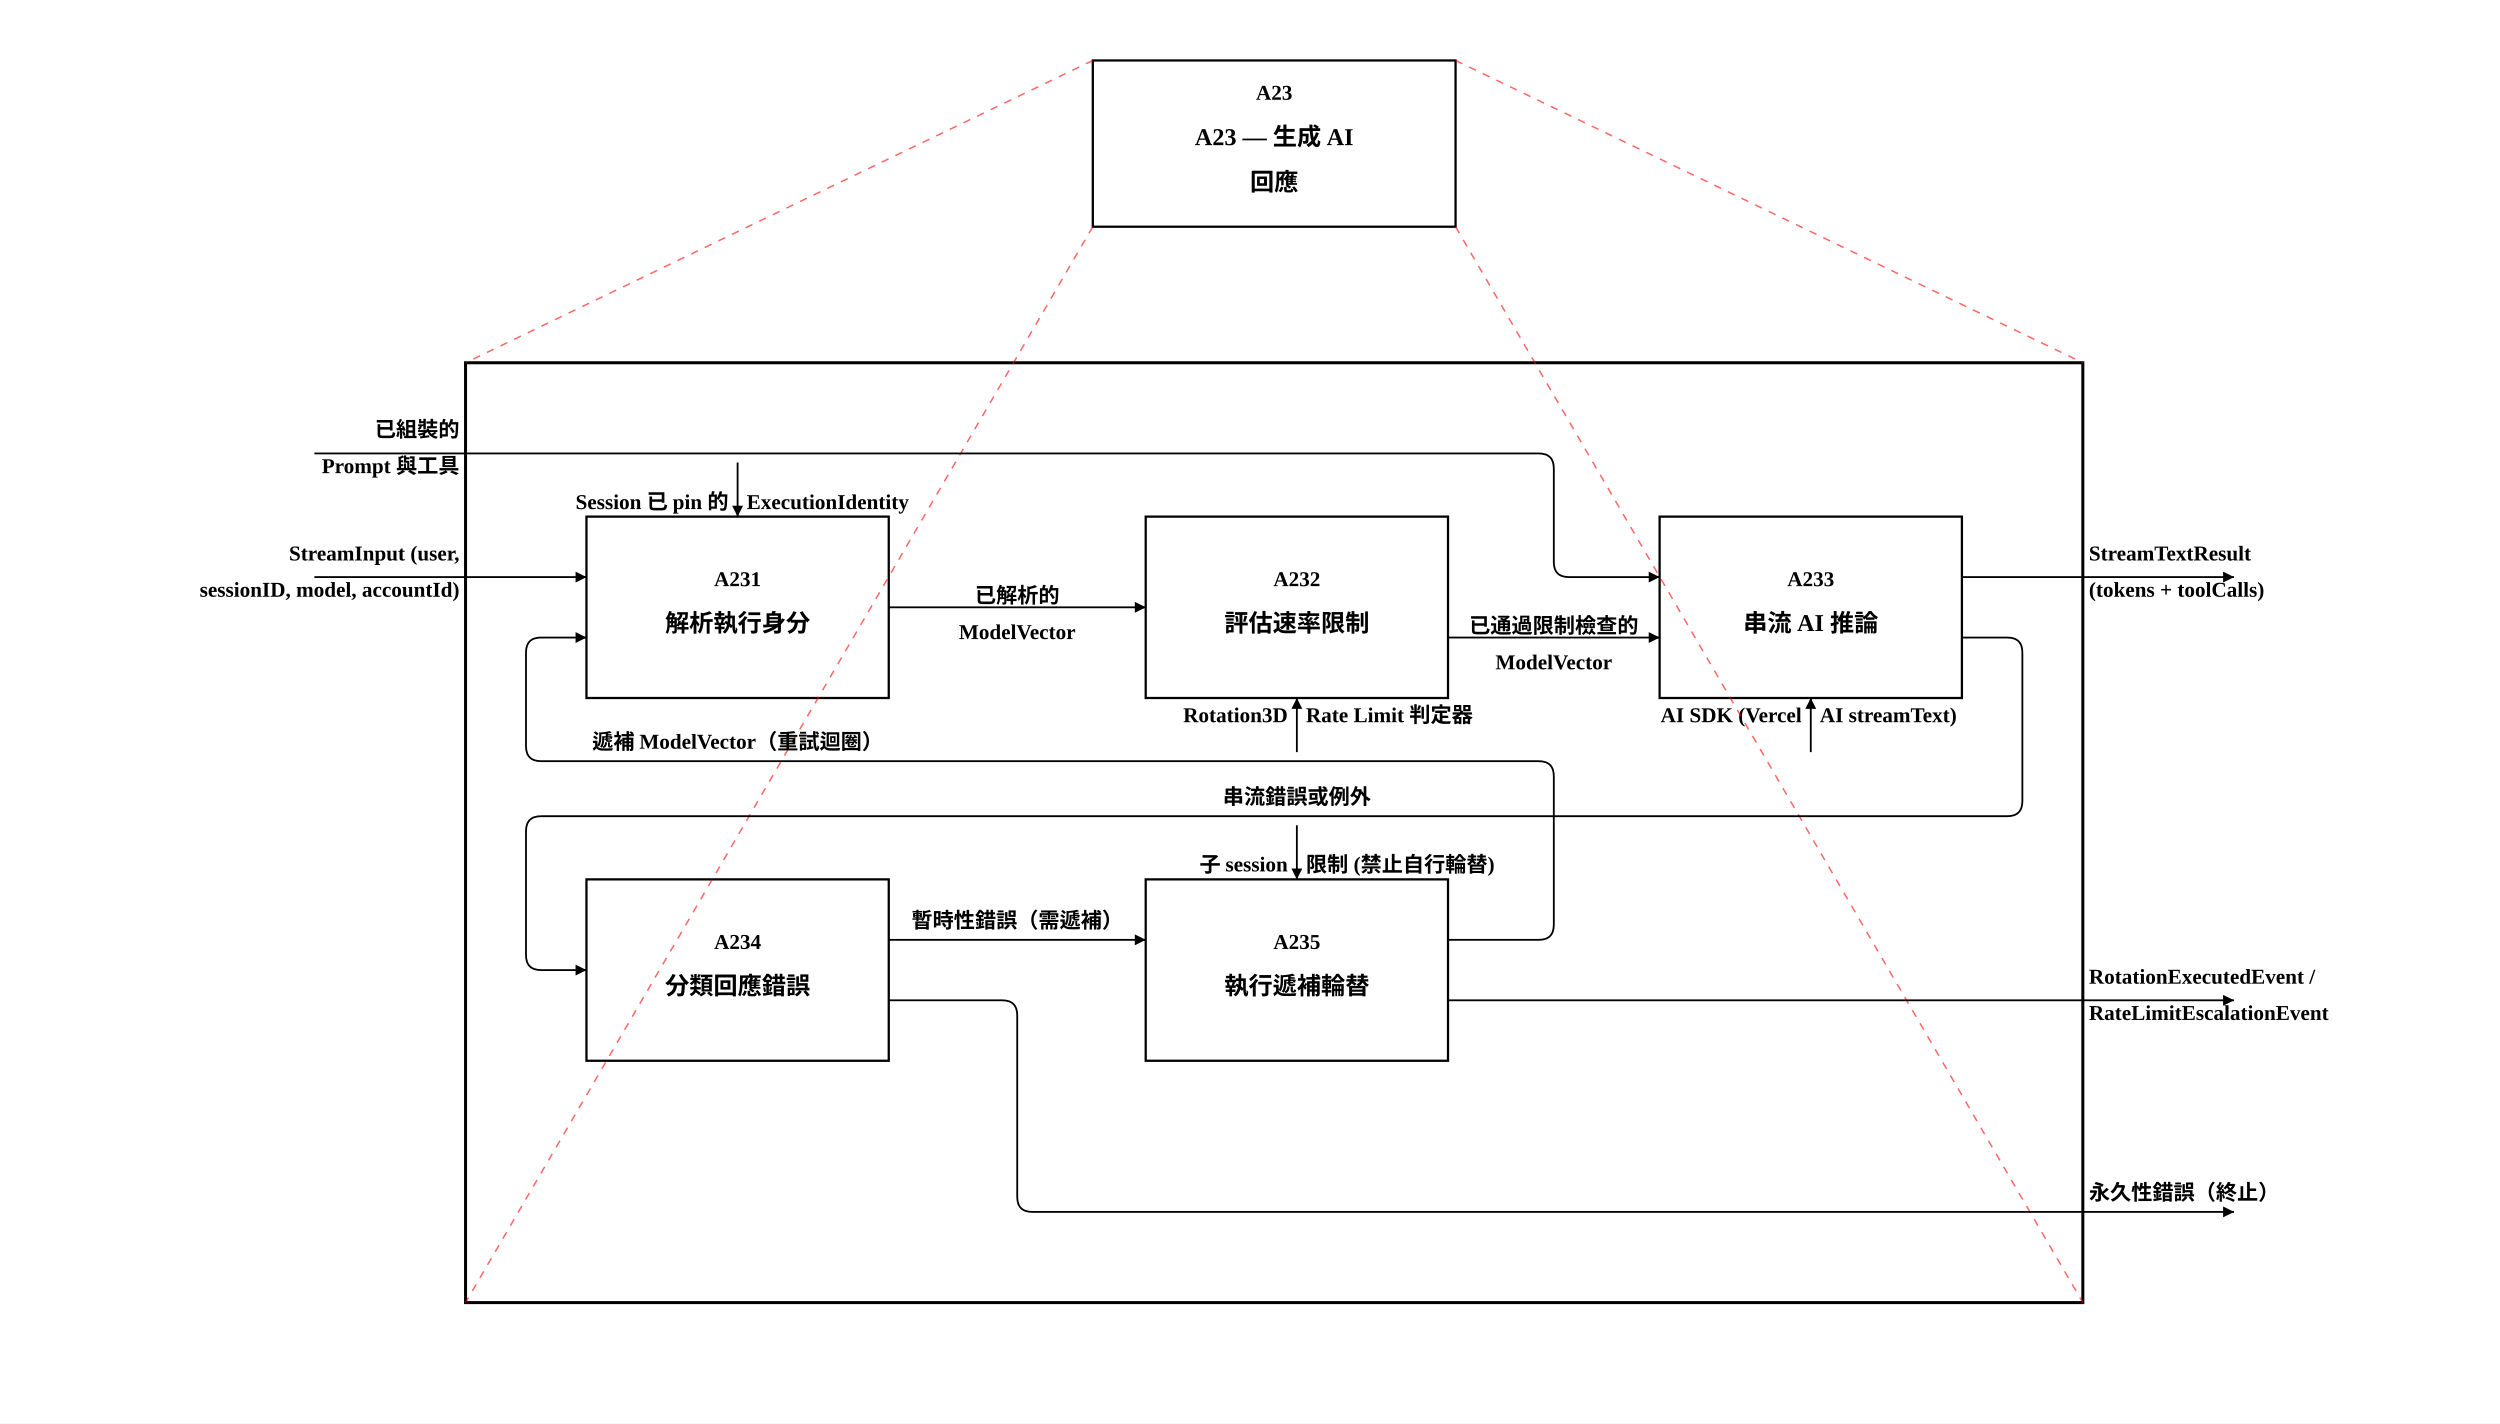
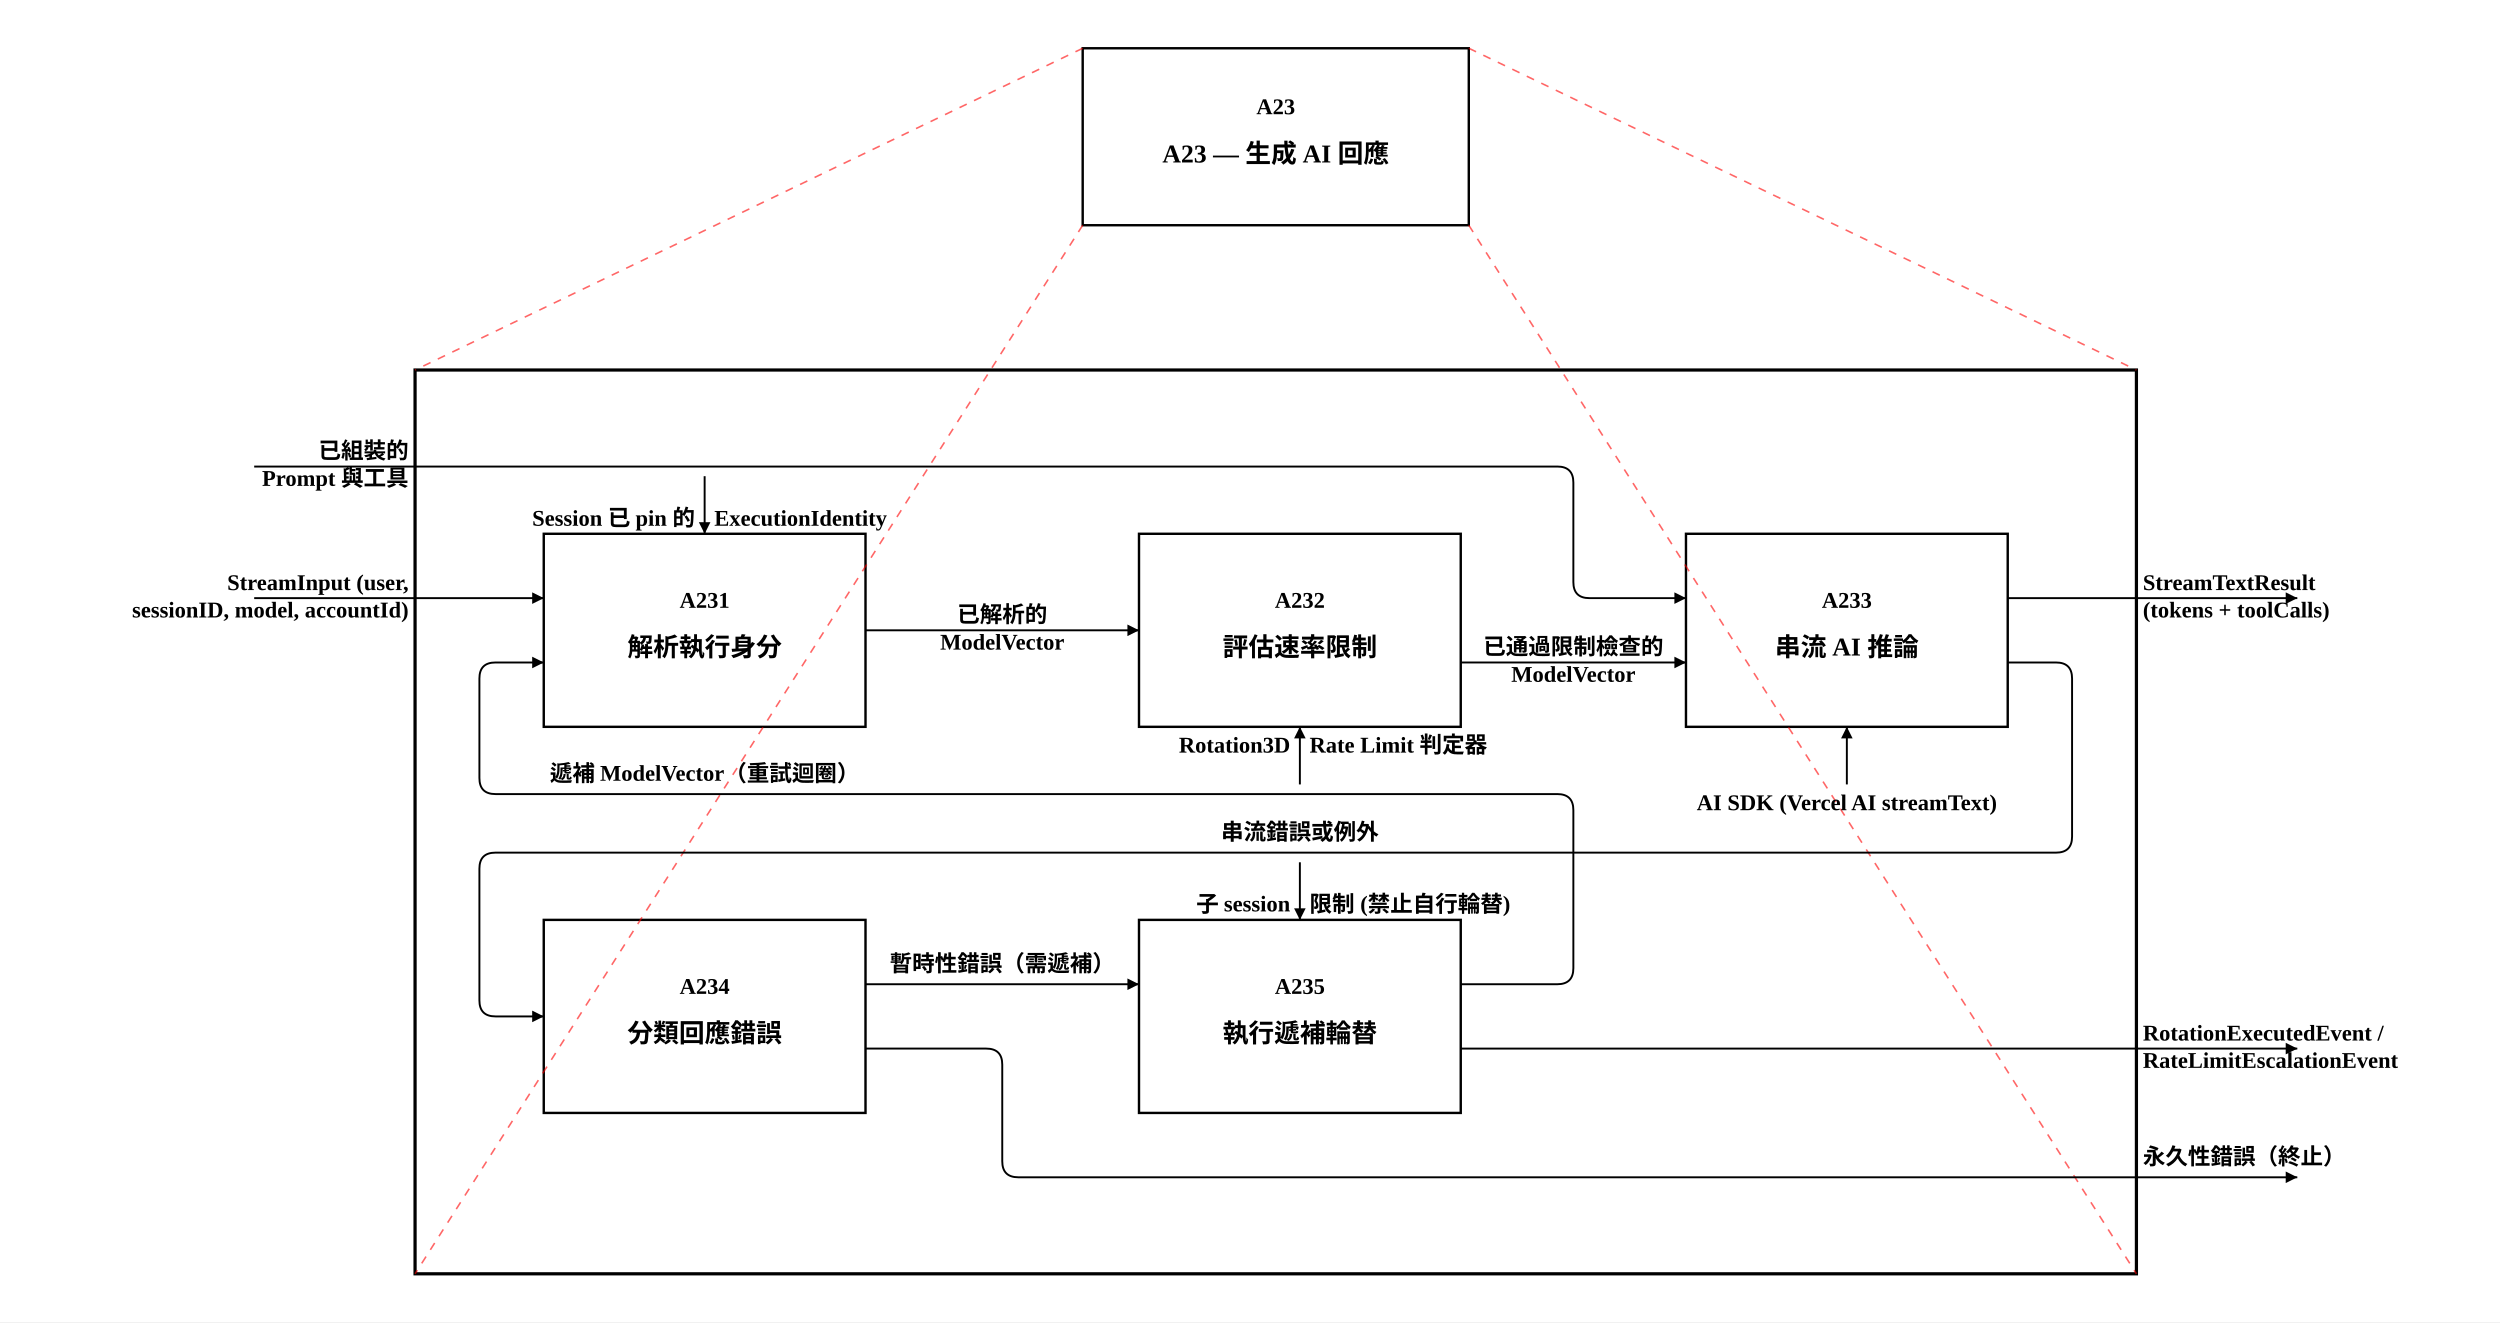
- <svg xmlns="http://www.w3.org/2000/svg" width="1654.0" height="941.8" viewBox="-258.0 -221.8 1654.0 941.8">
+ <svg xmlns="http://www.w3.org/2000/svg" width="1554.0" height="821.8" viewBox="-208.0 -211.8 1554.0 821.8">
  <defs>
    <marker id="arrow" viewBox="0 0 10 10" refX="10" refY="5" markerWidth="6" markerHeight="6" orient="auto-start-reverse">
      <path d="M 0 0 L 10 5 L 0 10 z" fill="black" />
    </marker>
    <marker id="call_arrow" viewBox="0 0 10 10" refX="10" refY="5" markerWidth="8" markerHeight="8" orient="auto-start-reverse">
      <path d="M 0 0 L 10 5 L 0 10 M 0 2 L 6 5 L 0 8" fill="none" stroke="black" stroke-width="1" />
    </marker>
  </defs>
-   <rect x="-258.0" y="-221.8" width="1654.0" height="941.8" fill="white" />
+   <rect x="-208.0" y="-211.8" width="1554.0" height="821.8" fill="white" />
  <rect x="130.0" y="120.0" width="200.0" height="120.0" stroke="black" fill="white" stroke-width="1.5" data-id="A231" />
  <text x="230.0" y="166.0" text-anchor="middle" font-size="14" font-weight="bold" font-family="'Times New Roman', 'BiauKai', 'DFKai-SB', '标楷体', serif" data-id="A231">A231</text>
  <text x="230.0" y="196.0" text-anchor="middle" font-size="16" font-weight="bold" font-family="'Times New Roman', 'BiauKai', 'DFKai-SB', '标楷体', serif" data-id="A231">解析執行身分</text>
  <rect x="500.0" y="120.0" width="200.0" height="120.0" stroke="black" fill="white" stroke-width="1.5" data-id="A232" />
  <text x="600.0" y="166.0" text-anchor="middle" font-size="14" font-weight="bold" font-family="'Times New Roman', 'BiauKai', 'DFKai-SB', '标楷体', serif" data-id="A232">A232</text>
  <text x="600.0" y="196.0" text-anchor="middle" font-size="16" font-weight="bold" font-family="'Times New Roman', 'BiauKai', 'DFKai-SB', '标楷体', serif" data-id="A232">評估速率限制</text>
  <rect x="840.0" y="120.0" width="200.0" height="120.0" stroke="black" fill="white" stroke-width="1.5" data-id="A233" />
  <text x="940.0" y="166.0" text-anchor="middle" font-size="14" font-weight="bold" font-family="'Times New Roman', 'BiauKai', 'DFKai-SB', '标楷体', serif" data-id="A233">A233</text>
  <text x="940.0" y="196.0" text-anchor="middle" font-size="16" font-weight="bold" font-family="'Times New Roman', 'BiauKai', 'DFKai-SB', '标楷体', serif" data-id="A233">串流 AI 推論</text>
  <rect x="130.0" y="360.0" width="200.0" height="120.0" stroke="black" fill="white" stroke-width="1.5" data-id="A234" />
  <text x="230.0" y="406.0" text-anchor="middle" font-size="14" font-weight="bold" font-family="'Times New Roman', 'BiauKai', 'DFKai-SB', '标楷体', serif" data-id="A234">A234</text>
  <text x="230.0" y="436.0" text-anchor="middle" font-size="16" font-weight="bold" font-family="'Times New Roman', 'BiauKai', 'DFKai-SB', '标楷体', serif" data-id="A234">分類回應錯誤</text>
  <rect x="500.0" y="360.0" width="200.0" height="120.0" stroke="black" fill="white" stroke-width="1.5" data-id="A235" />
  <text x="600.0" y="406.0" text-anchor="middle" font-size="14" font-weight="bold" font-family="'Times New Roman', 'BiauKai', 'DFKai-SB', '标楷体', serif" data-id="A235">A235</text>
  <text x="600.0" y="436.0" text-anchor="middle" font-size="16" font-weight="bold" font-family="'Times New Roman', 'BiauKai', 'DFKai-SB', '标楷体', serif" data-id="A235">執行遞補輪替</text>
-   <text x="224.0" y="115.0" font-size="14" font-weight="bold" fill="black" font-family="'Times New Roman', 'BiauKai', 'DFKai-SB', '标楷体', serif" text-anchor="end" data-arrow-id="C1">Session 已 pin 的</text>
-   <text x="236.0" y="115.0" font-size="14" font-weight="bold" fill="black" font-family="'Times New Roman', 'BiauKai', 'DFKai-SB', '标楷体', serif" text-anchor="start" data-arrow-id="C1">ExecutionIdentity</text>
-   <text x="594.0" y="355.0" font-size="14" font-weight="bold" fill="black" font-family="'Times New Roman', 'BiauKai', 'DFKai-SB', '标楷体', serif" text-anchor="end" data-arrow-id="C2">子 session</text>
-   <text x="606.0" y="355.0" font-size="14" font-weight="bold" fill="black" font-family="'Times New Roman', 'BiauKai', 'DFKai-SB', '标楷体', serif" text-anchor="start" data-arrow-id="C2">限制 (禁止自行輪替)</text>
-   <text x="934.0" y="256.0" font-size="14" font-weight="bold" fill="black" font-family="'Times New Roman', 'BiauKai', 'DFKai-SB', '标楷体', serif" text-anchor="end" data-arrow-id="M1">AI SDK (Vercel</text>
-   <text x="946.0" y="256.0" font-size="14" font-weight="bold" fill="black" font-family="'Times New Roman', 'BiauKai', 'DFKai-SB', '标楷体', serif" text-anchor="start" data-arrow-id="M1">AI streamText)</text>
-   <text x="594.0" y="256.0" font-size="14" font-weight="bold" fill="black" font-family="'Times New Roman', 'BiauKai', 'DFKai-SB', '标楷体', serif" text-anchor="end" data-arrow-id="M2">Rotation3D</text>
-   <text x="606.0" y="256.0" font-size="14" font-weight="bold" fill="black" font-family="'Times New Roman', 'BiauKai', 'DFKai-SB', '标楷体', serif" text-anchor="start" data-arrow-id="M2">Rate Limit 判定器</text>
-   <rect x="50.0" y="18.2" width="1070.0" height="621.8" stroke="black" fill="none" stroke-width="2" />
+   <rect x="50.0" y="18.2" width="1070.0" height="561.8" stroke="black" fill="none" stroke-width="2" />
  <rect x="465.0" y="-181.8" width="240.0" height="110.0" stroke="black" fill="white" stroke-width="1.5" data-id="A23" />
-   <text x="585.0" y="-155.8" text-anchor="middle" font-size="14" font-weight="bold" font-family="'Times New Roman', 'BiauKai', 'DFKai-SB', '标楷体', serif" data-id="A23">A23</text>
-   <text x="585.0" y="-125.8" text-anchor="middle" font-size="16" font-weight="bold" font-family="'Times New Roman', 'BiauKai', 'DFKai-SB', '标楷体', serif" data-id="A23">A23 — 生成 AI</text>
-   <text x="585.0" y="-95.8" text-anchor="middle" font-size="16" font-weight="bold" font-family="'Times New Roman', 'BiauKai', 'DFKai-SB', '标楷体', serif" data-id="A23">回應</text>
+   <text x="585.0" y="-140.8" text-anchor="middle" font-size="14" font-weight="bold" font-family="'Times New Roman', 'BiauKai', 'DFKai-SB', '标楷体', serif" data-id="A23">A23</text>
+   <text x="585.0" y="-110.8" text-anchor="middle" font-size="16" font-weight="bold" font-family="'Times New Roman', 'BiauKai', 'DFKai-SB', '标楷体', serif" data-id="A23">A23 — 生成 AI 回應</text>
  <line x1="465.0" y1="-181.8" x2="50.0" y2="18.2" stroke="red" stroke-dasharray="5,5" stroke-width="1.0" opacity="0.6" />
  <line x1="705.0" y1="-181.8" x2="1120.0" y2="18.2" stroke="red" stroke-dasharray="5,5" stroke-width="1.0" opacity="0.6" />
-   <line x1="465.0" y1="-71.8" x2="50.0" y2="640.0" stroke="red" stroke-dasharray="5,5" stroke-width="1.0" opacity="0.6" />
-   <line x1="705.0" y1="-71.8" x2="1120.0" y2="640.0" stroke="red" stroke-dasharray="5,5" stroke-width="1.0" opacity="0.6" />
+   <line x1="465.0" y1="-71.8" x2="50.0" y2="580.0" stroke="red" stroke-dasharray="5,5" stroke-width="1.0" opacity="0.6" />
+   <line x1="705.0" y1="-71.8" x2="1120.0" y2="580.0" stroke="red" stroke-dasharray="5,5" stroke-width="1.0" opacity="0.6" />
  <path d="M 330.0 180.0 L 500.0 180.0" stroke="black" stroke-width="1.2" data-arrow-id="F1" data-waypoints="330.0,180.0 500.0,180.0" marker-end="url(#arrow)" fill="none" />
  <path d="M 700.0 200.0 L 840.0 200.0" stroke="black" stroke-width="1.2" data-arrow-id="F2" data-waypoints="700.0,200.0 840.0,200.0" marker-end="url(#arrow)" fill="none" />
  <path d="M 330.0 400.0 L 500.0 400.0" stroke="black" stroke-width="1.2" data-arrow-id="F4" data-waypoints="330.0,400.0 500.0,400.0" marker-end="url(#arrow)" fill="none" />
  <path d="M 1040.0 200.0 L 1070.0 200.0 Q 1080.0 200.0 1080.0 210.0 L 1080.0 308.2 Q 1080.0 318.2 1070.0 318.2 L 100.0 318.2 Q 90.0 318.2 90.0 328.2 L 90.0 410.0 Q 90.0 420.0 100.0 420.0 L 130.0 420.0" stroke="black" stroke-width="1.2" data-arrow-id="F3" data-waypoints="1040.0,200.0 1080.0,200.0 1080.0,318.2 90.0,318.2 90.0,420.0 130.0,420.0" marker-end="url(#arrow)" fill="none" />
  <path d="M 700.0 400.0 L 760.0 400.0 Q 770.0 400.0 770.0 390.0 L 770.0 291.8 Q 770.0 281.8 760.0 281.8 L 100.0 281.8 Q 90.0 281.8 90.0 271.8 L 90.0 210.0 Q 90.0 200.0 100.0 200.0 L 130.0 200.0" stroke="black" stroke-width="1.2" data-arrow-id="F5" data-waypoints="700.0,400.0 770.0,400.0 770.0,281.8 90.0,281.8 90.0,200.0 130.0,200.0" marker-end="url(#arrow)" fill="none" />
  <path d="M -50.0 160.0 L 130.0 160.0" stroke="black" stroke-width="1.2" data-arrow-id="I1" data-waypoints="-50.0,160.0 130.0,160.0" marker-end="url(#arrow)" fill="none" />
  <path d="M -50.0 78.2 L 760.0 78.2 Q 770.0 78.2 770.0 88.2 L 770.0 150.0 Q 770.0 160.0 780.0 160.0 L 840.0 160.0" stroke="black" stroke-width="1.2" data-arrow-id="I2" data-waypoints="-50.0,78.2 770.0,78.2 770.0,160.0 840.0,160.0" marker-end="url(#arrow)" fill="none" />
  <path d="M 230.0 84.2 L 230.0 120.0" stroke="black" stroke-width="1.2" data-arrow-id="C1" data-waypoints="230.0,84.2 230.0,120.0" marker-end="url(#arrow)" fill="none" />
  <path d="M 600.0 324.2 L 600.0 360.0" stroke="black" stroke-width="1.2" data-arrow-id="C2" data-waypoints="600.0,324.2 600.0,360.0" marker-end="url(#arrow)" fill="none" />
  <path d="M 940.0 275.8 L 940.0 240.0" stroke="black" stroke-width="1.2" data-arrow-id="M1" data-waypoints="940.0,275.8 940.0,240.0" marker-end="url(#arrow)" fill="none" />
  <path d="M 600.0 275.8 L 600.0 240.0" stroke="black" stroke-width="1.2" data-arrow-id="M2" data-waypoints="600.0,275.8 600.0,240.0" marker-end="url(#arrow)" fill="none" />
  <path d="M 1040.0 160.0 L 1220.0 160.0" stroke="black" stroke-width="1.2" data-arrow-id="O1" data-waypoints="1040.0,160.0 1220.0,160.0" marker-end="url(#arrow)" fill="none" />
-   <path d="M 330.0 440.0 L 405.0 440.0 Q 415.0 440.0 415.0 450.0 L 415.0 570.0 Q 415.0 580.0 425.0 580.0 L 1220.0 580.0" stroke="black" stroke-width="1.2" data-arrow-id="O2" data-waypoints="330.0,440.0 415.0,440.0 415.0,580.0 1220.0,580.0" marker-end="url(#arrow)" fill="none" />
+   <path d="M 330.0 440.0 L 405.0 440.0 Q 415.0 440.0 415.0 450.0 L 415.0 510.0 Q 415.0 520.0 425.0 520.0 L 1220.0 520.0" stroke="black" stroke-width="1.2" data-arrow-id="O2" data-waypoints="330.0,440.0 415.0,440.0 415.0,520.0 1220.0,520.0" marker-end="url(#arrow)" fill="none" />
  <path d="M 700.0 440.0 L 1220.0 440.0" stroke="black" stroke-width="1.2" data-arrow-id="O3" data-waypoints="700.0,440.0 1220.0,440.0" marker-end="url(#arrow)" fill="none" />
-   <text x="415.0" y="177.0" font-size="14" font-weight="bold" fill="black" text-anchor="middle" font-family="'Times New Roman', 'BiauKai', 'DFKai-SB', '标楷体', serif" data-arrow-id="F1">已解析的</text>
-   <text x="415.0" y="201.0" font-size="14" font-weight="bold" fill="black" text-anchor="middle" font-family="'Times New Roman', 'BiauKai', 'DFKai-SB', '标楷体', serif" data-arrow-id="F1">ModelVector</text>
-   <text x="770.0" y="197.0" font-size="14" font-weight="bold" fill="black" text-anchor="middle" font-family="'Times New Roman', 'BiauKai', 'DFKai-SB', '标楷体', serif" data-arrow-id="F2">已通過限制檢查的</text>
-   <text x="770.0" y="221.0" font-size="14" font-weight="bold" fill="black" text-anchor="middle" font-family="'Times New Roman', 'BiauKai', 'DFKai-SB', '标楷体', serif" data-arrow-id="F2">ModelVector</text>
+   <text x="224.0" y="115.0" font-size="14" text-anchor="end" font-weight="bold" fill="black" font-family="'Times New Roman', 'BiauKai', 'DFKai-SB', '标楷体', serif" data-arrow-id="C1">Session 已 pin 的</text>
+   <text x="236.0" y="115.0" font-size="14" text-anchor="start" font-weight="bold" fill="black" font-family="'Times New Roman', 'BiauKai', 'DFKai-SB', '标楷体', serif" data-arrow-id="C1">ExecutionIdentity</text>
+   <text x="594.0" y="355.0" font-size="14" text-anchor="end" font-weight="bold" fill="black" font-family="'Times New Roman', 'BiauKai', 'DFKai-SB', '标楷体', serif" data-arrow-id="C2">子 session</text>
+   <text x="606.0" y="355.0" font-size="14" text-anchor="start" font-weight="bold" fill="black" font-family="'Times New Roman', 'BiauKai', 'DFKai-SB', '标楷体', serif" data-arrow-id="C2">限制 (禁止自行輪替)</text>
+   <text x="940.0" y="291.8" font-size="14" text-anchor="middle" font-weight="bold" fill="black" font-family="'Times New Roman', 'BiauKai', 'DFKai-SB', '标楷体', serif" data-arrow-id="M1">AI SDK (Vercel AI streamText)</text>
+   <text x="594.0" y="256.0" font-size="14" text-anchor="end" font-weight="bold" fill="black" font-family="'Times New Roman', 'BiauKai', 'DFKai-SB', '标楷体', serif" data-arrow-id="M2">Rotation3D</text>
+   <text x="606.0" y="256.0" font-size="14" text-anchor="start" font-weight="bold" fill="black" font-family="'Times New Roman', 'BiauKai', 'DFKai-SB', '标楷体', serif" data-arrow-id="M2">Rate Limit 判定器</text>
+   <text x="415.0" y="175.0" font-size="14" font-weight="bold" fill="black" text-anchor="middle" font-family="'Times New Roman', 'BiauKai', 'DFKai-SB', '标楷体', serif" data-arrow-id="F1">已解析的</text>
+   <text x="415.0" y="192.0" font-size="14" font-weight="bold" fill="black" text-anchor="middle" font-family="'Times New Roman', 'BiauKai', 'DFKai-SB', '标楷体', serif" data-arrow-id="F1">ModelVector</text>
+   <text x="770.0" y="195.0" font-size="14" font-weight="bold" fill="black" text-anchor="middle" font-family="'Times New Roman', 'BiauKai', 'DFKai-SB', '标楷体', serif" data-arrow-id="F2">已通過限制檢查的</text>
+   <text x="770.0" y="212.0" font-size="14" font-weight="bold" fill="black" text-anchor="middle" font-family="'Times New Roman', 'BiauKai', 'DFKai-SB', '标楷体', serif" data-arrow-id="F2">ModelVector</text>
  <text x="415.0" y="392.0" font-size="14" font-weight="bold" fill="black" text-anchor="middle" font-family="'Times New Roman', 'BiauKai', 'DFKai-SB', '标楷体', serif" data-arrow-id="F4">暫時性錯誤（需遞補）</text>
  <text x="600.0" y="310.2" font-size="14" font-weight="bold" fill="black" text-anchor="middle" font-family="'Times New Roman', 'BiauKai', 'DFKai-SB', '标楷体', serif" data-arrow-id="F3">串流錯誤或例外</text>
  <text x="230.0" y="273.8" font-size="14" font-weight="bold" fill="black" text-anchor="middle" font-family="'Times New Roman', 'BiauKai', 'DFKai-SB', '标楷体', serif" data-arrow-id="F5">遞補 ModelVector（重試迴圈）</text>
-   <text x="46.0" y="149.0" font-size="14" font-weight="bold" fill="black" text-anchor="end" font-family="'Times New Roman', 'BiauKai', 'DFKai-SB', '标楷体', serif" data-arrow-id="I1">StreamInput (user,</text>
-   <text x="46.0" y="173.0" font-size="14" font-weight="bold" fill="black" text-anchor="end" font-family="'Times New Roman', 'BiauKai', 'DFKai-SB', '标楷体', serif" data-arrow-id="I1">sessionID, model, accountId)</text>
-   <text x="46.0" y="67.2" font-size="14" font-weight="bold" fill="black" text-anchor="end" font-family="'Times New Roman', 'BiauKai', 'DFKai-SB', '标楷体', serif" data-arrow-id="I2">已組裝的</text>
-   <text x="46.0" y="91.2" font-size="14" font-weight="bold" fill="black" text-anchor="end" font-family="'Times New Roman', 'BiauKai', 'DFKai-SB', '标楷体', serif" data-arrow-id="I2">Prompt 與工具</text>
-   <text x="1124.0" y="149.0" font-size="14" font-weight="bold" fill="black" text-anchor="start" font-family="'Times New Roman', 'BiauKai', 'DFKai-SB', '标楷体', serif" data-arrow-id="O1">StreamTextResult</text>
-   <text x="1124.0" y="173.0" font-size="14" font-weight="bold" fill="black" text-anchor="start" font-family="'Times New Roman', 'BiauKai', 'DFKai-SB', '标楷体', serif" data-arrow-id="O1">(tokens + toolCalls)</text>
-   <text x="1124.0" y="572.0" font-size="14" font-weight="bold" fill="black" text-anchor="start" font-family="'Times New Roman', 'BiauKai', 'DFKai-SB', '标楷体', serif" data-arrow-id="O2">永久性錯誤（終止）</text>
-   <text x="1124.0" y="429.0" font-size="14" font-weight="bold" fill="black" text-anchor="start" font-family="'Times New Roman', 'BiauKai', 'DFKai-SB', '标楷体', serif" data-arrow-id="O3">RotationExecutedEvent /</text>
-   <text x="1124.0" y="453.0" font-size="14" font-weight="bold" fill="black" text-anchor="start" font-family="'Times New Roman', 'BiauKai', 'DFKai-SB', '标楷体', serif" data-arrow-id="O3">RateLimitEscalationEvent</text>
+   <text x="46.0" y="155.0" font-size="14" font-weight="bold" fill="black" text-anchor="end" font-family="'Times New Roman', 'BiauKai', 'DFKai-SB', '标楷体', serif" data-arrow-id="I1">StreamInput (user,</text>
+   <text x="46.0" y="172.0" font-size="14" font-weight="bold" fill="black" text-anchor="end" font-family="'Times New Roman', 'BiauKai', 'DFKai-SB', '标楷体', serif" data-arrow-id="I1">sessionID, model, accountId)</text>
+   <text x="46.0" y="73.2" font-size="14" font-weight="bold" fill="black" text-anchor="end" font-family="'Times New Roman', 'BiauKai', 'DFKai-SB', '标楷体', serif" data-arrow-id="I2">已組裝的</text>
+   <text x="46.0" y="90.2" font-size="14" font-weight="bold" fill="black" text-anchor="end" font-family="'Times New Roman', 'BiauKai', 'DFKai-SB', '标楷体', serif" data-arrow-id="I2">Prompt 與工具</text>
+   <text x="1124.0" y="155.0" font-size="14" font-weight="bold" fill="black" text-anchor="start" font-family="'Times New Roman', 'BiauKai', 'DFKai-SB', '标楷体', serif" data-arrow-id="O1">StreamTextResult</text>
+   <text x="1124.0" y="172.0" font-size="14" font-weight="bold" fill="black" text-anchor="start" font-family="'Times New Roman', 'BiauKai', 'DFKai-SB', '标楷体', serif" data-arrow-id="O1">(tokens + toolCalls)</text>
+   <text x="1124.0" y="512.0" font-size="14" font-weight="bold" fill="black" text-anchor="start" font-family="'Times New Roman', 'BiauKai', 'DFKai-SB', '标楷体', serif" data-arrow-id="O2">永久性錯誤（終止）</text>
+   <text x="1124.0" y="435.0" font-size="14" font-weight="bold" fill="black" text-anchor="start" font-family="'Times New Roman', 'BiauKai', 'DFKai-SB', '标楷体', serif" data-arrow-id="O3">RotationExecutedEvent /</text>
+   <text x="1124.0" y="452.0" font-size="14" font-weight="bold" fill="black" text-anchor="start" font-family="'Times New Roman', 'BiauKai', 'DFKai-SB', '标楷体', serif" data-arrow-id="O3">RateLimitEscalationEvent</text>
</svg>
